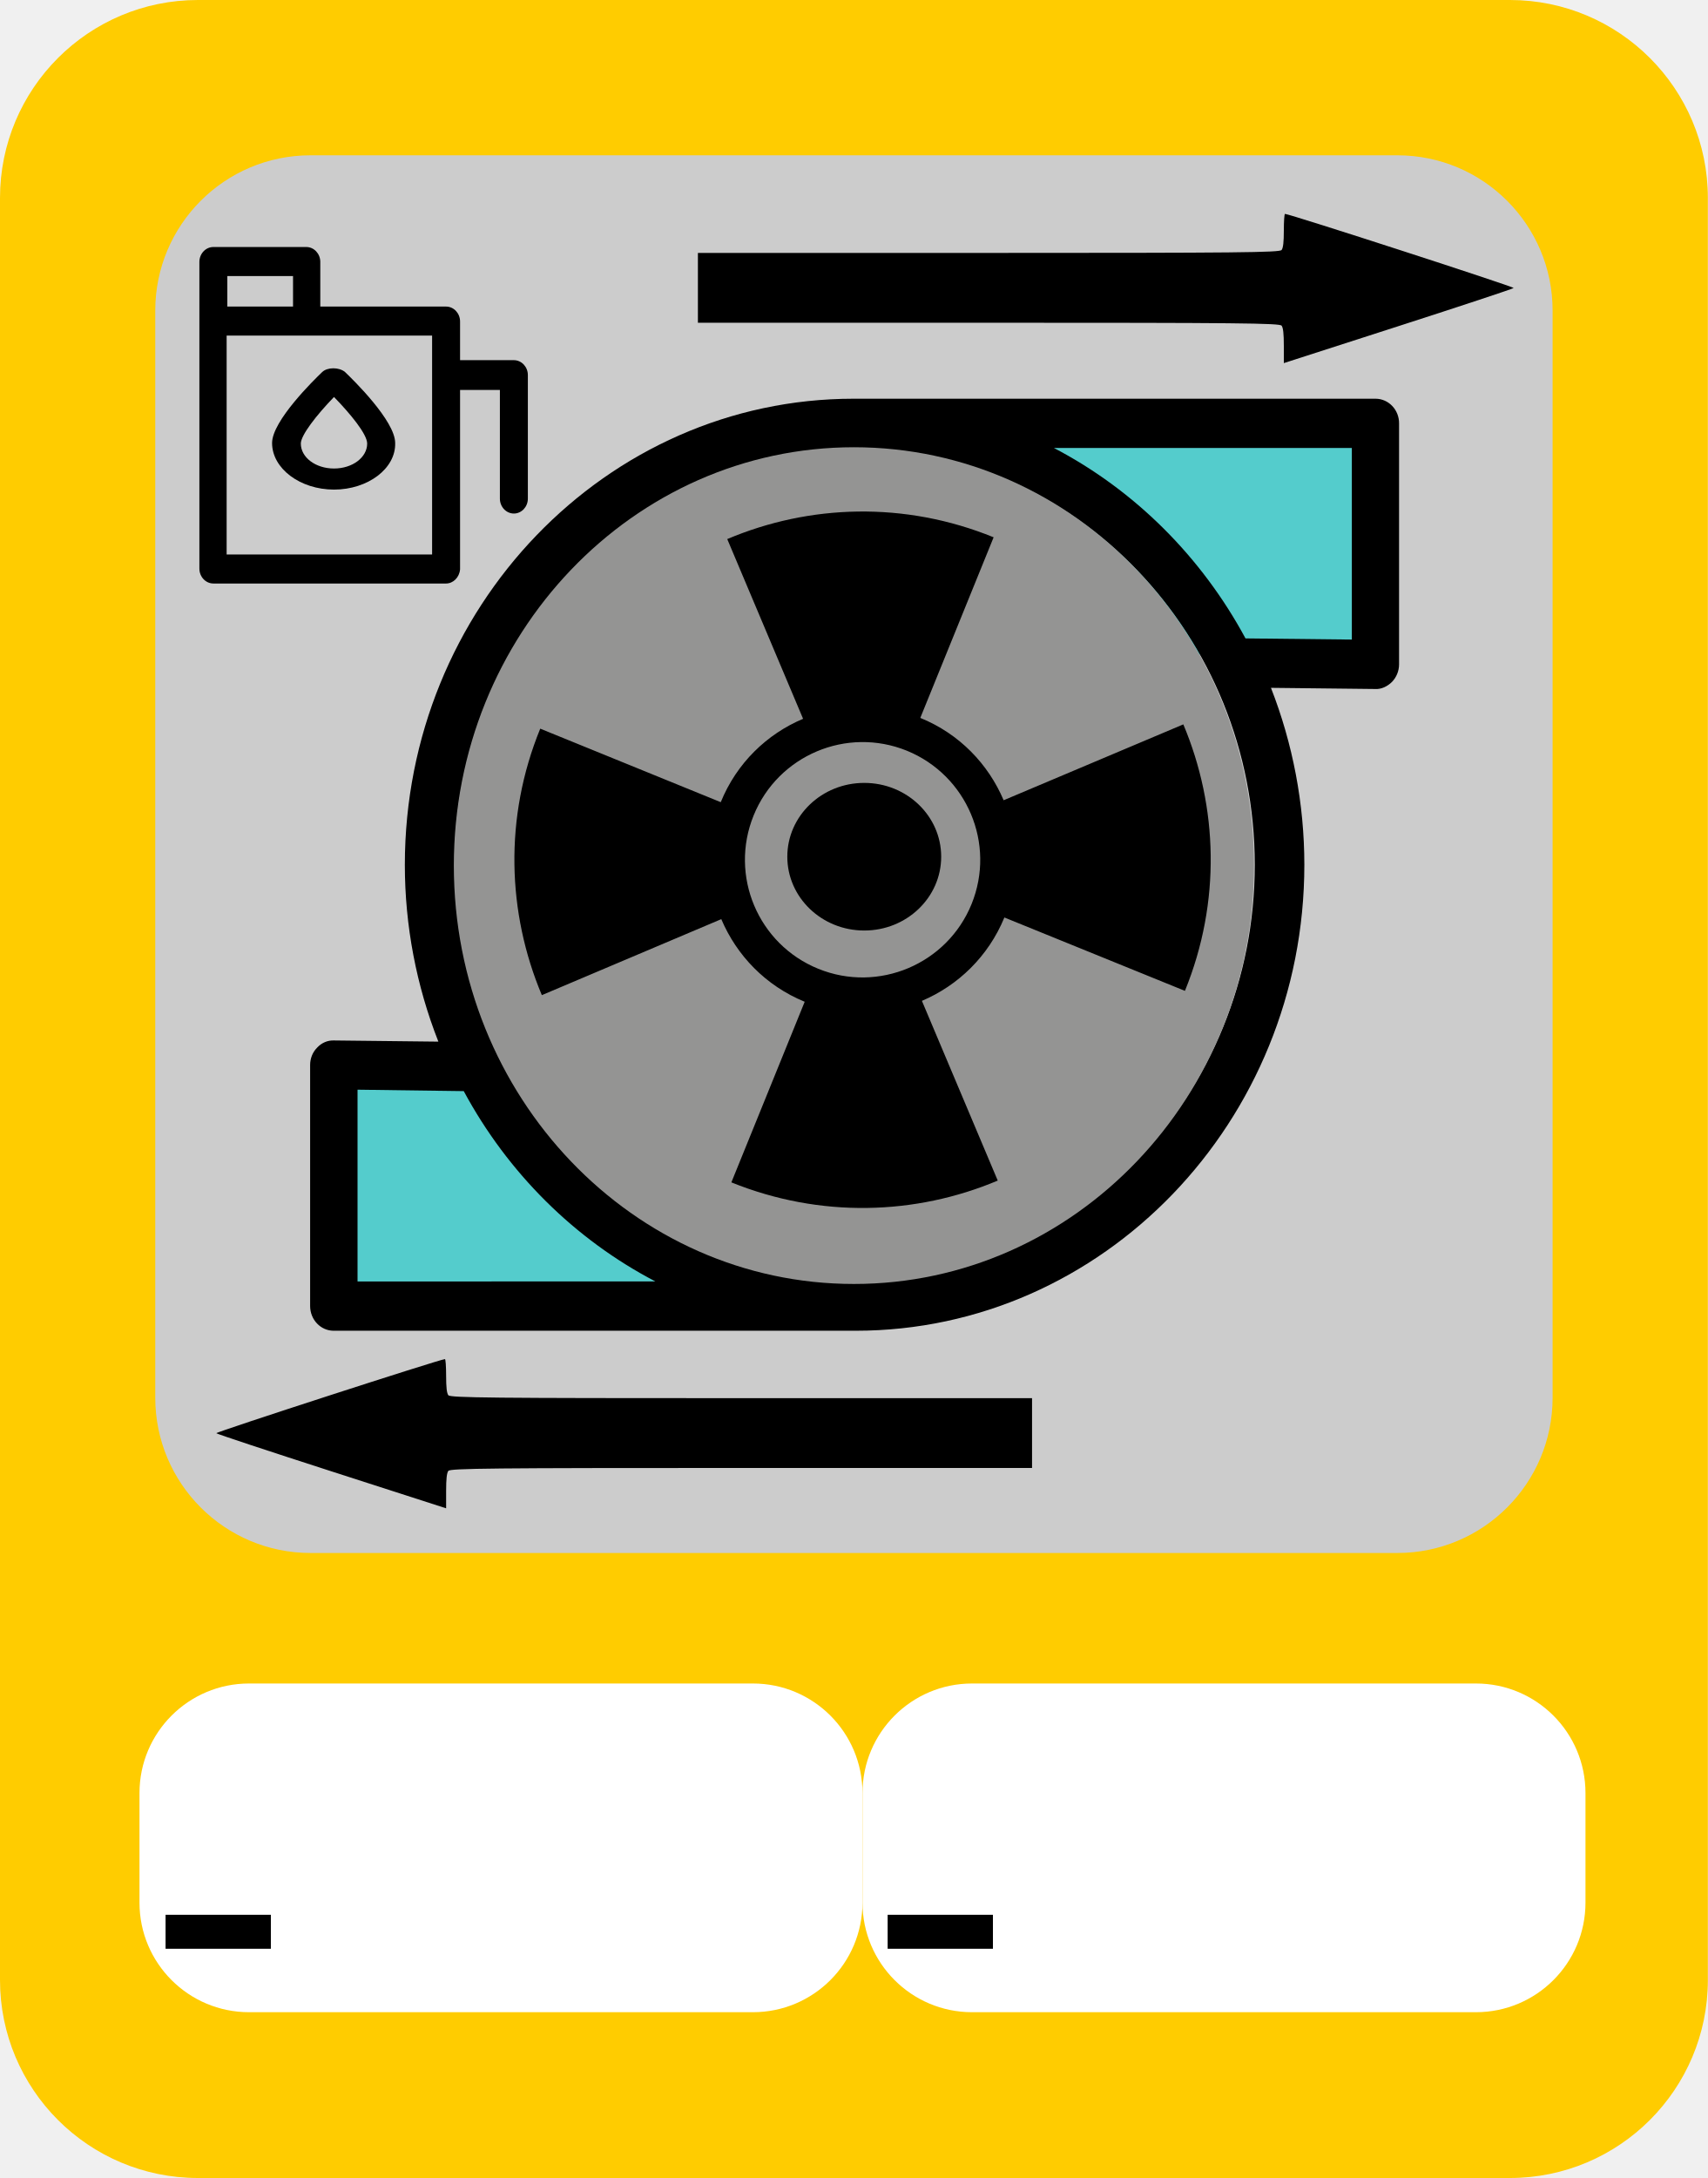
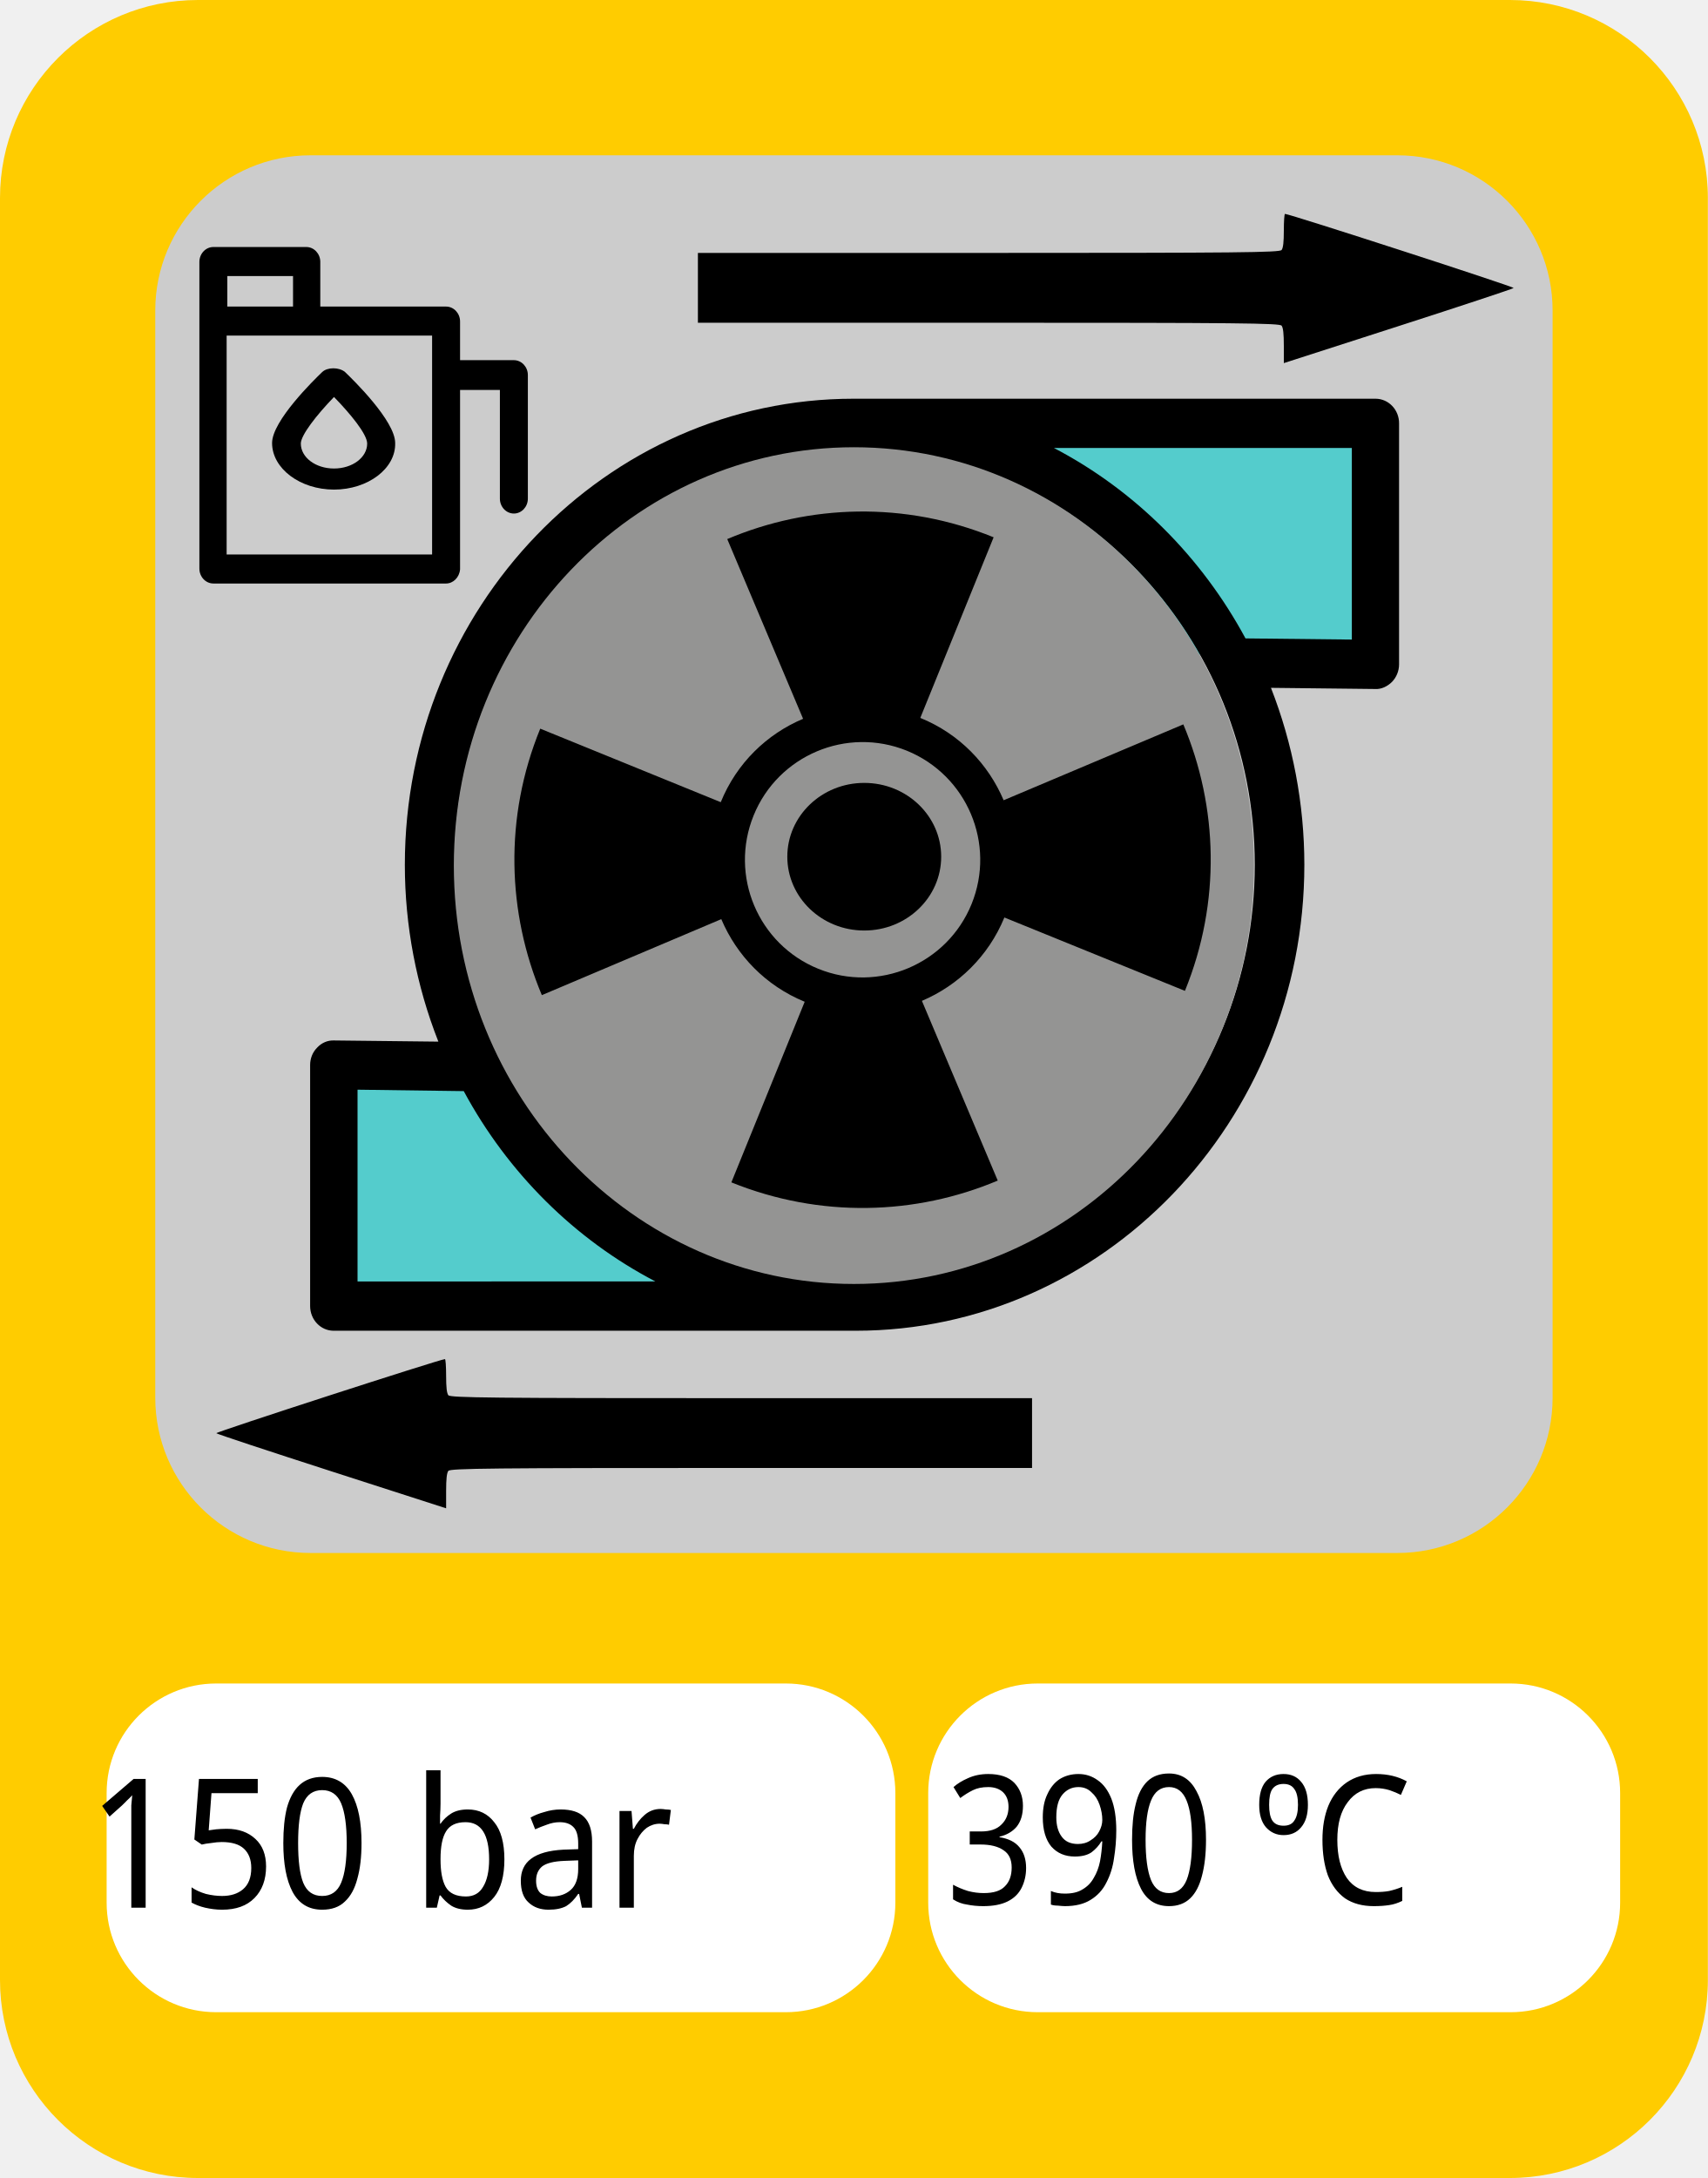
<svg xmlns="http://www.w3.org/2000/svg" width="55mm" height="70.123mm" viewBox="0 0 55 70.123" version="1.1" id="svg2">
  <defs id="defs1087">
    <linearGradient id="linearGradient839">
      <stop style="stop-color:#008400;stop-opacity:1;" offset="0" id="stop837" />
    </linearGradient>
    <linearGradient id="linearGradient2815">
      <stop style="stop-color:#000000;stop-opacity:1;" offset="0" id="stop2813" />
    </linearGradient>
    <marker style="overflow:visible" id="Arrow1Lstart" refX="0" refY="0" orient="auto">
      <path style="fill-rule:evenodd;stroke:#000000;stroke-width:1pt" d="M 0,0 5,-5 -12.5,0 5,5 Z" id="path1111" />
    </marker>
  </defs>
  <g id="main">
    <rect style="fill:#ffcc00;fill-opacity:1;stroke:none;stroke-width:1.571;stroke-linejoin:round;stroke-miterlimit:4;stroke-dasharray:none;stroke-opacity:1" id="state" width="55" height="70.123" x="0" y="4.4408921e-16" ry="6.375" />
-     <rect style="fill:#ffffff;fill-opacity:1;stroke-width:0.118;stroke-linecap:square;stroke-linejoin:round" id="rectValue-0" width="23.283" height="10.583" x="4.492" y="54.202" ry="3.528" />
-     <rect style="fill:#ffffff;fill-opacity:1;stroke-width:0.118;stroke-linecap:square;stroke-linejoin:round" id="rectValue-0-9" width="23.283" height="10.583" x="27.776" y="54.202" ry="3.528" />
+     <rect style="fill:#ffffff;fill-opacity:1;stroke-width:0.124;stroke-linecap:square;stroke-linejoin:round" id="rectValue-0" width="25.4" height="10.583" x="3.434" y="54.202" ry="3.528" rx="3.528" />
+     <rect style="fill:#ffffff;fill-opacity:1;stroke-width:0.116;stroke-linecap:square;stroke-linejoin:round" id="rectValue-0-9" width="22.283" height="10.583" x="29.892" y="54.202" ry="3.528" rx="3.528" />
    <rect style="fill:#cccccc;stroke:none;stroke-width:1.265;stroke-linejoin:round;stroke-miterlimit:4;stroke-dasharray:none;stroke-opacity:1" id="rect1658" width="45" height="45" x="5" y="5" ry="5" />
    <g id="g41" transform="matrix(0.908927,0,0,0.9389126,1.088917,0.8762841)">
      <rect style="fill:#54cccc;fill-opacity:1;stroke:#000000;stroke-width:0;stroke-miterlimit:10;stroke-dasharray:none;stroke-opacity:1;paint-order:stroke markers fill" id="rect2331" width="13.648" height="7.671" x="33.895" y="13.843" ry="1.982" />
      <rect style="fill:#54cccc;fill-opacity:1;stroke:#000000;stroke-width:0;stroke-miterlimit:10;stroke-dasharray:none;stroke-opacity:1;paint-order:stroke markers fill" id="rect2331-3" width="13.675" height="6.959" x="10.331" y="36.223" ry="1.798" />
      <path d="M 47.535,12.739 H 29.122 c -0.01,0 -0.021,0 -0.03,0 -0.015,0 -0.034,0 -0.049,0 -8.764,0 -15.897,7.17 -15.897,15.985 0,2.079 0.408,4.147 1.188,6.061 l -3.693,-0.04 c -0.229,-0.01 -0.442,0.079 -0.602,0.245 -0.16,0.155 -0.249,0.37 -0.249,0.595 v 8.265 c 0,0.47 0.373,0.849 0.835,0.849 h 18.413 c 0.01,0 0.021,0 0.03,0 0.015,0 0.03,0 0.051,0 8.764,0 15.897,-7.175 15.897,-15.98 0,-2.079 -0.408,-4.152 -1.183,-6.066 l 3.688,0.04 c 0.224,0.015 0.442,-0.091 0.602,-0.245 0.154,-0.155 0.249,-0.37 0.249,-0.6 v -8.26 c 0.005,-0.47 -0.373,-0.849 -0.835,-0.849 z M 43.26,28.724 c 0,7.87 -6.363,14.271 -14.187,14.291 -7.819,-0.03 -14.167,-6.436 -14.167,-14.291 0,-7.87 6.363,-14.271 14.187,-14.291 7.819,0.025 14.167,6.421 14.167,14.291 z M 11.47,43.009 v -6.576 l 3.763,0.049 c 1.556,2.798 3.927,5.082 6.79,6.526 z m 35.229,-22.011 -3.768,-0.04 c -1.561,-2.803 -3.932,-5.087 -6.79,-6.531 h 10.558 z" id="path6" style="stroke-width:1.229" />
      <ellipse style="fill:#949493;fill-opacity:1;stroke:#000000;stroke-width:0;stroke-miterlimit:10;stroke-dasharray:none;stroke-opacity:1;paint-order:stroke markers fill" id="path2327" cx="29.057" cy="28.749" rx="14.175" ry="14.346" />
      <path d="m 31.409,23.684 2.598,-6.193 c -3.151,-1.243 -6.527,-1.132 -9.438,0.061 l 2.687,6.163 c -1.278,0.52 -2.353,1.516 -2.917,2.859 L 17.943,24.053 c -1.289,3.051 -1.169,6.319 0.057,9.138 l 6.36,-2.607 v 0.005 c 0.543,1.238 1.565,2.278 2.953,2.829 l -2.598,6.193 c 3.151,1.233 6.527,1.126 9.438,-0.061 l -2.687,-6.163 c 1.278,-0.525 2.353,-1.521 2.922,-2.859 l 6.397,2.516 c 1.284,-3.051 1.169,-6.319 -0.057,-9.138 L 34.362,26.508 C 33.819,25.27 32.797,24.23 31.409,23.684 Z m 1.816,6.385 c -0.866,2.061 -3.303,3.056 -5.431,2.218 -2.134,-0.839 -3.157,-3.193 -2.29,-5.259 0.866,-2.061 3.297,-3.056 5.431,-2.218 2.129,0.843 3.157,3.193 2.29,5.259 z" id="fan" style="stroke-width:5.134">
        <animateTransform id="animation" attributeType="xml" attributeName="transform" type="rotate" from="0 29.3 28.5" to="0 29.3 28.5" dur="1.3s" repeatCount="indefinite" />
      </path>
      <ellipse cx="29.423" cy="28.444" id="circle4" style="stroke-width:4.956" rx="2.726" ry="2.531" />
    </g>
    <g id="g32" transform="matrix(0.7291029,0,0,0.4591141,1.032386,28.56962)" style="fill:#000000">
      <path style="fill:#000000;stroke-width:0.529;stroke-linecap:round;stroke-miterlimit:9.2" d="m 18.289,34.247 c 0,0.815 0.029,1.223 0.098,1.368 0.084,0.177 1.901,0.206 12.94,0.206 h 12.842 v 2.447 2.447 H 31.327 c -11.039,0 -12.856,0.029 -12.94,0.206 -0.069,0.146 -0.098,0.559 -0.098,1.415 v 1.209 l -5.049,-2.584 c -2.777,-1.421 -5.073,-2.628 -5.101,-2.682 -0.042,-0.08 9.926,-5.209 10.099,-5.197 0.028,0.002 0.051,0.527 0.051,1.166 z" id="arrowDown" />
      <path style="fill:#000000;stroke-width:0.529;stroke-linecap:round;stroke-miterlimit:9.2" d="m 55.29,-46.065 c 0,0.815 -0.029,1.223 -0.098,1.368 -0.084,0.177 -1.901,0.206 -12.94,0.206 H 29.41 v 2.448 2.448 h 12.842 c 11.039,0 12.856,0.029 12.94,0.206 0.069,0.146 0.098,0.559 0.098,1.415 v 1.209 l 5.049,-2.584 c 2.777,-1.421 5.073,-2.628 5.101,-2.682 0.042,-0.08 -9.925,-5.21 -10.099,-5.197 -0.028,0.002 -0.051,0.527 -0.051,1.166 z" id="arrowUp" />
    </g>
    <g id="g27" transform="matrix(0.5908498,0,0,0.5122145,-6.797377,0.2576754)">
      <path d="m 39.513,22.136 h -2.933 v -2.433 c 0,-0.515 -0.343,-0.936 -0.762,-0.936 H 28.962 V 15.959 c 0,-0.515 -0.343,-0.936 -0.762,-0.936 h -5.066 c -0.419,0 -0.762,0.421 -0.762,0.936 v 19.279 c 0,0.515 0.343,0.936 0.762,0.936 h 12.684 c 0.381,0 0.724,-0.374 0.762,-0.889 v -11.277 h 2.171 v 6.832 c 0,0.515 0.343,0.936 0.762,0.936 0.419,0 0.762,-0.421 0.762,-0.936 V 23.072 c 3.9e-5,-0.515 -0.343,-0.936 -0.762,-0.936 z M 23.895,16.848 h 3.581 v 1.919 H 23.895 Z M 35.056,34.35 H 23.857 V 20.592 h 11.199 z" id="path2-1" style="stroke-width:0.04" />
      <path d="m 33.043,27.343 c 0,-1.394 -2.29,-3.973 -2.732,-4.461 -0.321,-0.314 -0.964,-0.314 -1.245,0 -0.442,0.488 -2.732,3.067 -2.732,4.461 0,1.603 1.527,2.928 3.375,2.928 1.848,0 3.375,-1.324 3.334,-2.928 z m -3.334,1.603 c -1.004,0 -1.808,-0.697 -1.808,-1.568 0,-0.523 0.844,-1.778 1.808,-2.928 0.884,1.046 1.808,2.335 1.808,2.928 0,0.871 -0.803,1.568 -1.808,1.568 z" id="path8" style="stroke-width:0.035" />
    </g>
-     <text xml:space="preserve" style="font-style:normal;font-variant:normal;font-weight:normal;font-stretch:normal;font-size:14px;line-height:1.25;font-family:Verdana;-inkscape-font-specification:Arial;font-variant-ligatures:normal;font-variant-caps:normal;font-variant-numeric:normal;text-anchor:middle;fill:#000000;fill-opacity:1;stroke:none;stroke-width:0.866" x="16.122" y="65.945" id="textValue-1">
-       <tspan id="tspan318-4" x="16.122" y="65.945">-</tspan>
+     <text xml:space="preserve" style="font-style:normal;font-variant:normal;font-weight:normal;font-stretch:normal;font-size:5.552px;line-height:1.25;font-family:Verdana;-inkscape-font-specification:Arial;font-variant-ligatures:normal;font-variant-caps:normal;font-variant-numeric:normal;text-anchor:middle;fill:#000000;fill-opacity:1;stroke:none;stroke-width:0.826" x="16.455" y="58.581" id="measure1" transform="scale(0.9537394,1.048504)">
+       <tspan id="tspan318-4" x="16.455" y="58.581" style="stroke-width:0.826">150 bar</tspan>
    </text>
-     <text xml:space="preserve" style="font-style:normal;font-variant:normal;font-weight:normal;font-stretch:normal;font-size:14px;line-height:1.25;font-family:Verdana;-inkscape-font-specification:Arial;font-variant-ligatures:normal;font-variant-caps:normal;font-variant-numeric:normal;text-anchor:middle;fill:#000000;fill-opacity:1;stroke:none;stroke-width:0.866" x="39.377" y="65.945" id="textValue-1-8">
-       <tspan id="tspan318-4-0" x="39.377" y="65.945">-</tspan>
+     <text xml:space="preserve" style="font-style:normal;font-variant:normal;font-weight:normal;font-stretch:normal;font-size:5.409px;line-height:1.25;font-family:Verdana;-inkscape-font-specification:Arial;font-variant-ligatures:normal;font-variant-caps:normal;font-variant-numeric:normal;text-anchor:middle;fill:#000000;fill-opacity:1;stroke:none;stroke-width:0.805" x="44.363" y="56.985" id="measure2" transform="scale(0.9293005,1.076078)">
+       <tspan id="tspan318-4-0" x="44.363" y="56.985" style="stroke-width:0.805">390 ºC</tspan>
    </text>
  </g>
</svg>
